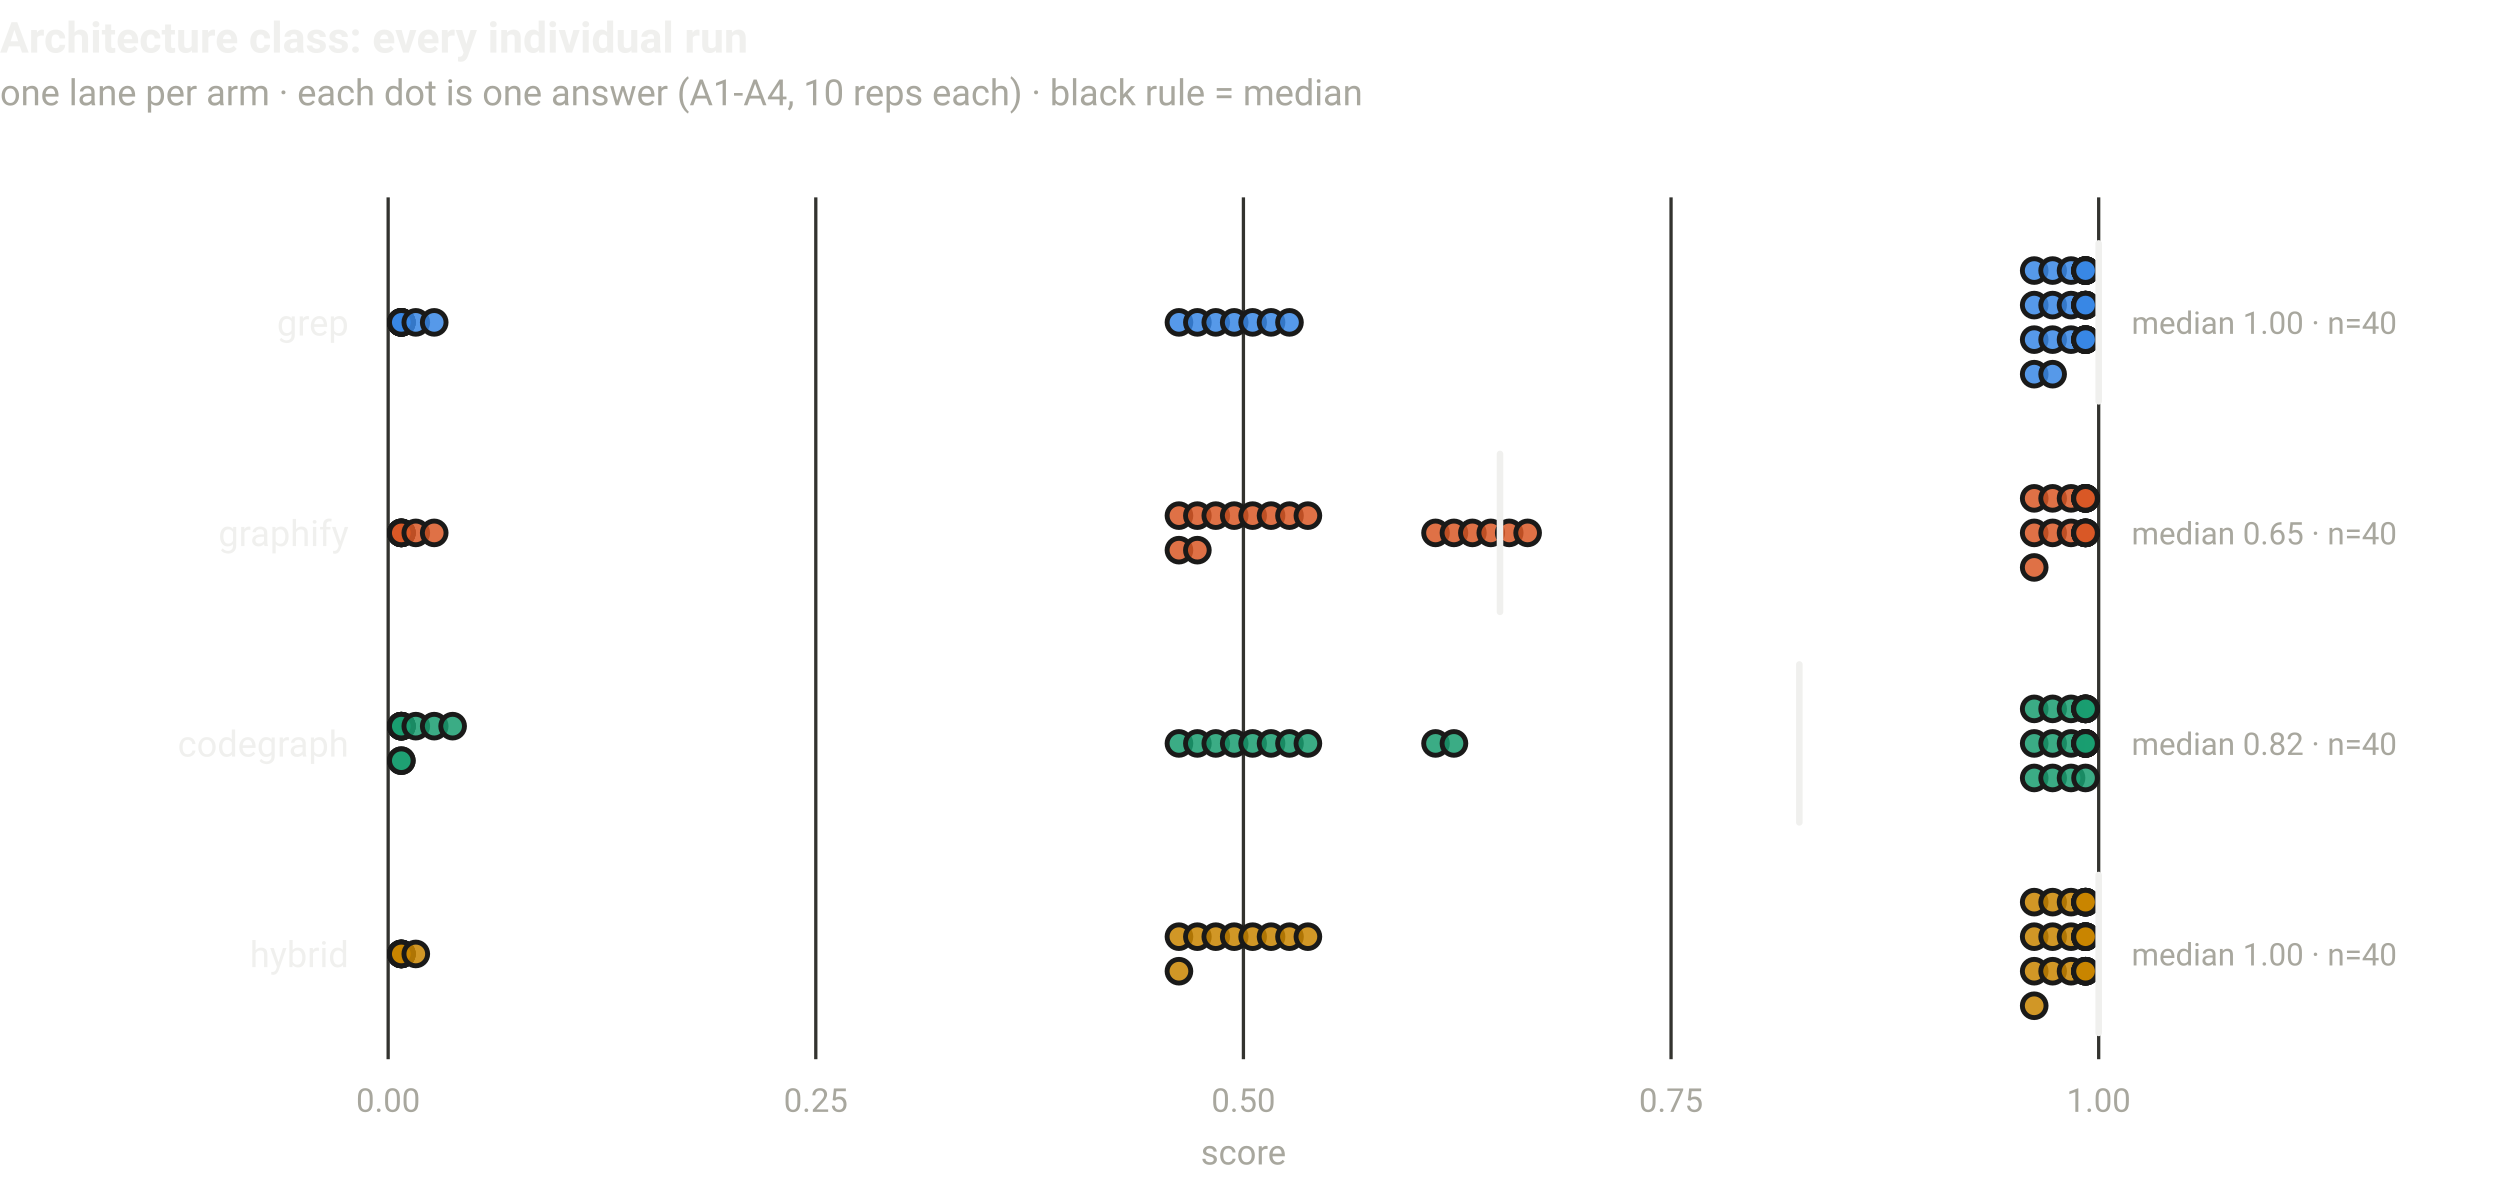
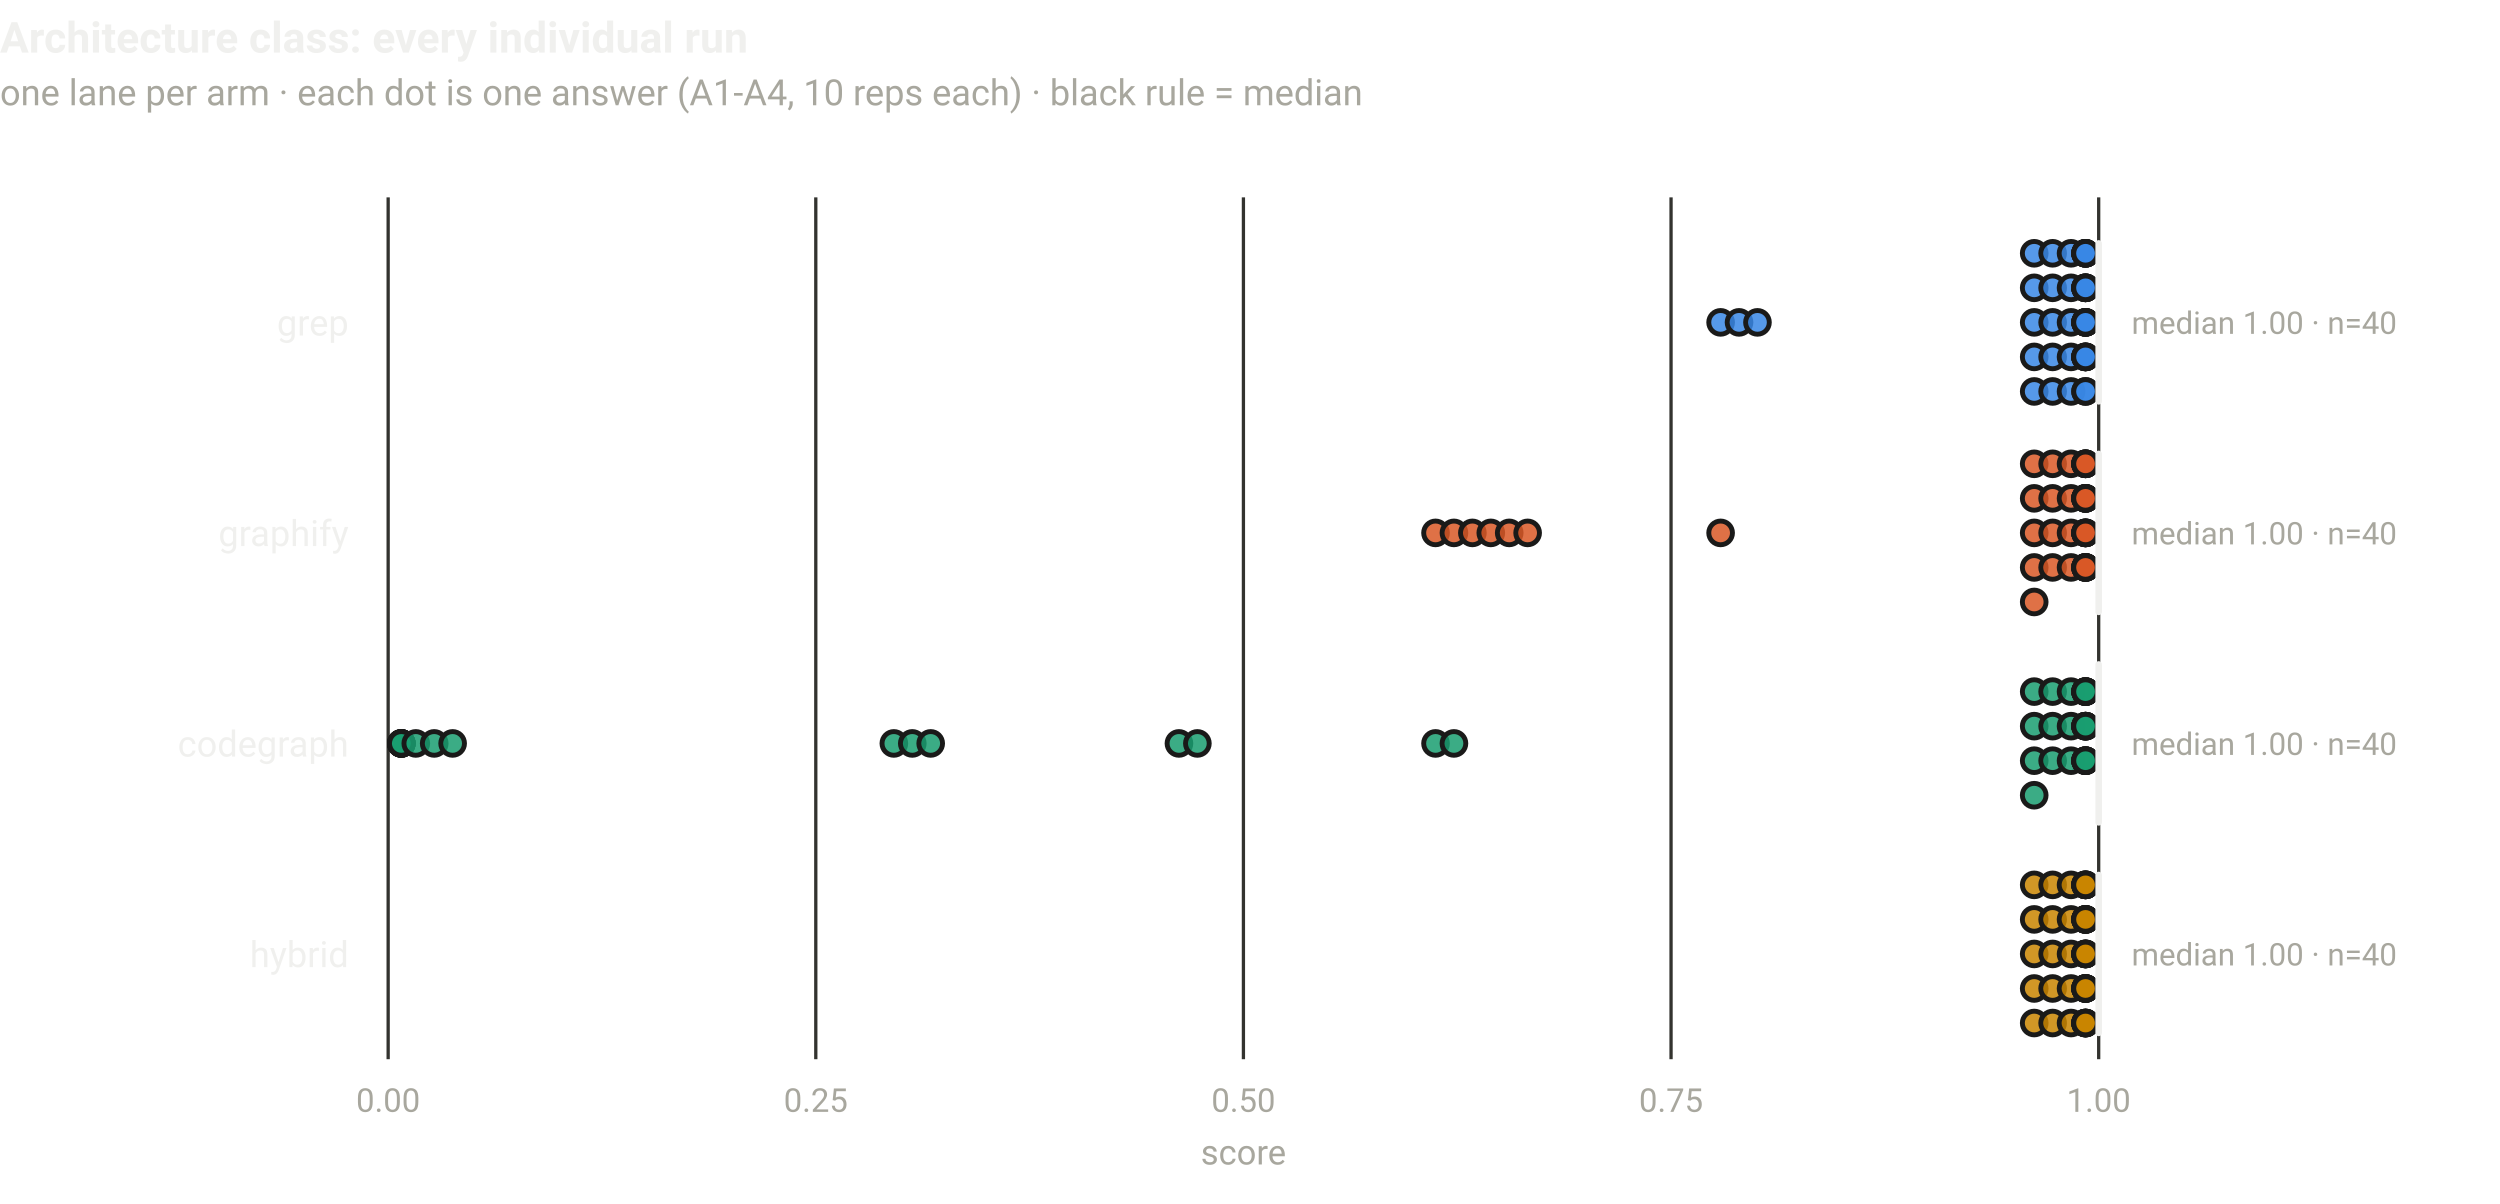
<svg xmlns="http://www.w3.org/2000/svg" width="760" height="366" viewBox="0 0 760 366" font-family="system-ui,-apple-system,Segoe UI,Roboto,sans-serif" role="img">
  <text x="0" y="16" font-size="13" font-weight="600" fill="#f0f0ee">Architecture class: every individual run</text>
  <text x="0" y="32" font-size="11" fill="#a8a79e">one lane per arm · each dot is one answer (A1-A4, 10 reps each) · black rule = median</text>
  <line x1="118" y1="60" x2="118" y2="322" stroke="#33332f" stroke-width="1" />
  <text x="118" y="338" font-size="10" fill="#a8a79e" text-anchor="middle">0.00</text>
  <line x1="248" y1="60" x2="248" y2="322" stroke="#33332f" stroke-width="1" />
  <text x="248" y="338" font-size="10" fill="#a8a79e" text-anchor="middle">0.25</text>
  <line x1="378" y1="60" x2="378" y2="322" stroke="#33332f" stroke-width="1" />
  <text x="378" y="338" font-size="10" fill="#a8a79e" text-anchor="middle">0.50</text>
  <line x1="508" y1="60" x2="508" y2="322" stroke="#33332f" stroke-width="1" />
  <text x="508" y="338" font-size="10" fill="#a8a79e" text-anchor="middle">0.75</text>
  <line x1="638" y1="60" x2="638" y2="322" stroke="#33332f" stroke-width="1" />
  <text x="638" y="338" font-size="10" fill="#a8a79e" text-anchor="middle">1.00</text>
  <text x="378" y="354" font-size="10.5" fill="#a8a79e" text-anchor="middle">score</text>
  <text x="106" y="102" font-size="11" fill="#f0f0ee" text-anchor="end">grep</text>
-   <circle cx="618.4" cy="82.25" r="3.6" fill="#3987e5" fill-opacity="0.85" stroke="#1a1a19" stroke-width="1.5" />
-   <circle cx="624" cy="82.25" r="3.6" fill="#3987e5" fill-opacity="0.85" stroke="#1a1a19" stroke-width="1.5" />
-   <circle cx="629.6" cy="82.25" r="3.6" fill="#3987e5" fill-opacity="0.85" stroke="#1a1a19" stroke-width="1.5" />
-   <circle cx="634" cy="82.25" r="3.6" fill="#3987e5" fill-opacity="0.85" stroke="#1a1a19" stroke-width="1.5" />
-   <circle cx="634" cy="82.25" r="3.6" fill="#3987e5" fill-opacity="0.85" stroke="#1a1a19" stroke-width="1.5" />
-   <circle cx="634" cy="82.25" r="3.6" fill="#3987e5" fill-opacity="0.85" stroke="#1a1a19" stroke-width="1.5" />
-   <circle cx="634" cy="82.25" r="3.6" fill="#3987e5" fill-opacity="0.85" stroke="#1a1a19" stroke-width="1.5" />
-   <circle cx="634" cy="82.25" r="3.6" fill="#3987e5" fill-opacity="0.85" stroke="#1a1a19" stroke-width="1.5" />
-   <circle cx="358.4" cy="98" r="3.6" fill="#3987e5" fill-opacity="0.85" stroke="#1a1a19" stroke-width="1.5" />
-   <circle cx="122" cy="98" r="3.6" fill="#3987e5" fill-opacity="0.85" stroke="#1a1a19" stroke-width="1.5" />
-   <circle cx="364" cy="98" r="3.6" fill="#3987e5" fill-opacity="0.85" stroke="#1a1a19" stroke-width="1.5" />
-   <circle cx="122" cy="98" r="3.6" fill="#3987e5" fill-opacity="0.85" stroke="#1a1a19" stroke-width="1.5" />
-   <circle cx="618.4" cy="92.75" r="3.6" fill="#3987e5" fill-opacity="0.85" stroke="#1a1a19" stroke-width="1.5" />
-   <circle cx="624" cy="92.75" r="3.6" fill="#3987e5" fill-opacity="0.85" stroke="#1a1a19" stroke-width="1.5" />
-   <circle cx="629.6" cy="92.75" r="3.6" fill="#3987e5" fill-opacity="0.85" stroke="#1a1a19" stroke-width="1.5" />
-   <circle cx="634" cy="92.75" r="3.6" fill="#3987e5" fill-opacity="0.85" stroke="#1a1a19" stroke-width="1.5" />
-   <circle cx="634" cy="92.75" r="3.6" fill="#3987e5" fill-opacity="0.85" stroke="#1a1a19" stroke-width="1.5" />
-   <circle cx="634" cy="92.75" r="3.6" fill="#3987e5" fill-opacity="0.85" stroke="#1a1a19" stroke-width="1.5" />
-   <circle cx="634" cy="92.75" r="3.6" fill="#3987e5" fill-opacity="0.85" stroke="#1a1a19" stroke-width="1.5" />
-   <circle cx="634" cy="92.75" r="3.6" fill="#3987e5" fill-opacity="0.85" stroke="#1a1a19" stroke-width="1.5" />
-   <circle cx="618.4" cy="103.25" r="3.6" fill="#3987e5" fill-opacity="0.85" stroke="#1a1a19" stroke-width="1.5" />
-   <circle cx="624" cy="103.25" r="3.6" fill="#3987e5" fill-opacity="0.85" stroke="#1a1a19" stroke-width="1.5" />
-   <circle cx="629.6" cy="103.25" r="3.6" fill="#3987e5" fill-opacity="0.85" stroke="#1a1a19" stroke-width="1.5" />
-   <circle cx="634" cy="103.25" r="3.6" fill="#3987e5" fill-opacity="0.85" stroke="#1a1a19" stroke-width="1.5" />
-   <circle cx="634" cy="103.25" r="3.6" fill="#3987e5" fill-opacity="0.85" stroke="#1a1a19" stroke-width="1.5" />
-   <circle cx="634" cy="103.25" r="3.6" fill="#3987e5" fill-opacity="0.85" stroke="#1a1a19" stroke-width="1.5" />
-   <circle cx="369.6" cy="98" r="3.6" fill="#3987e5" fill-opacity="0.85" stroke="#1a1a19" stroke-width="1.5" />
-   <circle cx="634" cy="103.25" r="3.6" fill="#3987e5" fill-opacity="0.85" stroke="#1a1a19" stroke-width="1.5" />
-   <circle cx="634" cy="103.25" r="3.6" fill="#3987e5" fill-opacity="0.85" stroke="#1a1a19" stroke-width="1.5" />
-   <circle cx="618.4" cy="113.75" r="3.6" fill="#3987e5" fill-opacity="0.85" stroke="#1a1a19" stroke-width="1.5" />
-   <circle cx="375.2" cy="98" r="3.6" fill="#3987e5" fill-opacity="0.85" stroke="#1a1a19" stroke-width="1.5" />
-   <circle cx="380.8" cy="98" r="3.6" fill="#3987e5" fill-opacity="0.85" stroke="#1a1a19" stroke-width="1.5" />
-   <circle cx="624" cy="113.75" r="3.6" fill="#3987e5" fill-opacity="0.85" stroke="#1a1a19" stroke-width="1.5" />
-   <circle cx="122" cy="98" r="3.6" fill="#3987e5" fill-opacity="0.85" stroke="#1a1a19" stroke-width="1.5" />
-   <circle cx="386.4" cy="98" r="3.6" fill="#3987e5" fill-opacity="0.85" stroke="#1a1a19" stroke-width="1.5" />
-   <circle cx="122" cy="98" r="3.6" fill="#3987e5" fill-opacity="0.85" stroke="#1a1a19" stroke-width="1.5" />
-   <circle cx="392" cy="98" r="3.6" fill="#3987e5" fill-opacity="0.85" stroke="#1a1a19" stroke-width="1.5" />
-   <circle cx="122" cy="98" r="3.6" fill="#3987e5" fill-opacity="0.85" stroke="#1a1a19" stroke-width="1.5" />
-   <circle cx="126.4" cy="98" r="3.6" fill="#3987e5" fill-opacity="0.85" stroke="#1a1a19" stroke-width="1.5" />
-   <circle cx="132" cy="98" r="3.6" fill="#3987e5" fill-opacity="0.85" stroke="#1a1a19" stroke-width="1.5" />
+   <circle cx="618.4" cy="77" r="3.6" fill="#3987e5" fill-opacity="0.85" stroke="#1a1a19" stroke-width="1.5" />
+   <circle cx="624" cy="77" r="3.6" fill="#3987e5" fill-opacity="0.85" stroke="#1a1a19" stroke-width="1.5" />
+   <circle cx="629.6" cy="77" r="3.6" fill="#3987e5" fill-opacity="0.85" stroke="#1a1a19" stroke-width="1.5" />
+   <circle cx="634" cy="77" r="3.6" fill="#3987e5" fill-opacity="0.85" stroke="#1a1a19" stroke-width="1.5" />
+   <circle cx="634" cy="77" r="3.6" fill="#3987e5" fill-opacity="0.85" stroke="#1a1a19" stroke-width="1.5" />
+   <circle cx="634" cy="77" r="3.6" fill="#3987e5" fill-opacity="0.85" stroke="#1a1a19" stroke-width="1.5" />
+   <circle cx="634" cy="77" r="3.6" fill="#3987e5" fill-opacity="0.85" stroke="#1a1a19" stroke-width="1.5" />
+   <circle cx="634" cy="77" r="3.6" fill="#3987e5" fill-opacity="0.85" stroke="#1a1a19" stroke-width="1.5" />
+   <circle cx="618.4" cy="87.5" r="3.6" fill="#3987e5" fill-opacity="0.85" stroke="#1a1a19" stroke-width="1.5" />
+   <circle cx="624" cy="87.5" r="3.6" fill="#3987e5" fill-opacity="0.85" stroke="#1a1a19" stroke-width="1.5" />
+   <circle cx="629.6" cy="87.5" r="3.6" fill="#3987e5" fill-opacity="0.85" stroke="#1a1a19" stroke-width="1.5" />
+   <circle cx="634" cy="87.5" r="3.6" fill="#3987e5" fill-opacity="0.85" stroke="#1a1a19" stroke-width="1.5" />
+   <circle cx="634" cy="87.5" r="3.6" fill="#3987e5" fill-opacity="0.85" stroke="#1a1a19" stroke-width="1.5" />
+   <circle cx="634" cy="87.5" r="3.6" fill="#3987e5" fill-opacity="0.85" stroke="#1a1a19" stroke-width="1.5" />
+   <circle cx="634" cy="87.5" r="3.6" fill="#3987e5" fill-opacity="0.85" stroke="#1a1a19" stroke-width="1.5" />
+   <circle cx="634" cy="87.5" r="3.6" fill="#3987e5" fill-opacity="0.85" stroke="#1a1a19" stroke-width="1.5" />
+   <circle cx="618.4" cy="98" r="3.6" fill="#3987e5" fill-opacity="0.85" stroke="#1a1a19" stroke-width="1.5" />
+   <circle cx="624" cy="98" r="3.6" fill="#3987e5" fill-opacity="0.85" stroke="#1a1a19" stroke-width="1.5" />
+   <circle cx="629.6" cy="98" r="3.6" fill="#3987e5" fill-opacity="0.85" stroke="#1a1a19" stroke-width="1.5" />
+   <circle cx="634" cy="98" r="3.6" fill="#3987e5" fill-opacity="0.85" stroke="#1a1a19" stroke-width="1.5" />
+   <circle cx="634" cy="98" r="3.6" fill="#3987e5" fill-opacity="0.85" stroke="#1a1a19" stroke-width="1.5" />
+   <circle cx="634" cy="98" r="3.6" fill="#3987e5" fill-opacity="0.85" stroke="#1a1a19" stroke-width="1.5" />
+   <circle cx="634" cy="98" r="3.6" fill="#3987e5" fill-opacity="0.85" stroke="#1a1a19" stroke-width="1.5" />
+   <circle cx="634" cy="98" r="3.6" fill="#3987e5" fill-opacity="0.85" stroke="#1a1a19" stroke-width="1.5" />
+   <circle cx="618.4" cy="108.5" r="3.6" fill="#3987e5" fill-opacity="0.85" stroke="#1a1a19" stroke-width="1.5" />
+   <circle cx="624" cy="108.5" r="3.6" fill="#3987e5" fill-opacity="0.85" stroke="#1a1a19" stroke-width="1.5" />
+   <circle cx="629.6" cy="108.5" r="3.6" fill="#3987e5" fill-opacity="0.85" stroke="#1a1a19" stroke-width="1.5" />
+   <circle cx="634" cy="108.5" r="3.6" fill="#3987e5" fill-opacity="0.85" stroke="#1a1a19" stroke-width="1.5" />
+   <circle cx="634" cy="108.5" r="3.6" fill="#3987e5" fill-opacity="0.85" stroke="#1a1a19" stroke-width="1.5" />
+   <circle cx="634" cy="108.5" r="3.6" fill="#3987e5" fill-opacity="0.85" stroke="#1a1a19" stroke-width="1.5" />
+   <circle cx="634" cy="108.5" r="3.6" fill="#3987e5" fill-opacity="0.85" stroke="#1a1a19" stroke-width="1.5" />
+   <circle cx="634" cy="108.5" r="3.6" fill="#3987e5" fill-opacity="0.85" stroke="#1a1a19" stroke-width="1.5" />
+   <circle cx="523.067" cy="98" r="3.6" fill="#3987e5" fill-opacity="0.85" stroke="#1a1a19" stroke-width="1.5" />
+   <circle cx="618.4" cy="119" r="3.6" fill="#3987e5" fill-opacity="0.85" stroke="#1a1a19" stroke-width="1.5" />
+   <circle cx="528.667" cy="98" r="3.6" fill="#3987e5" fill-opacity="0.85" stroke="#1a1a19" stroke-width="1.5" />
+   <circle cx="624" cy="119" r="3.6" fill="#3987e5" fill-opacity="0.85" stroke="#1a1a19" stroke-width="1.5" />
+   <circle cx="629.6" cy="119" r="3.6" fill="#3987e5" fill-opacity="0.85" stroke="#1a1a19" stroke-width="1.5" />
+   <circle cx="634" cy="119" r="3.6" fill="#3987e5" fill-opacity="0.85" stroke="#1a1a19" stroke-width="1.5" />
+   <circle cx="634" cy="119" r="3.6" fill="#3987e5" fill-opacity="0.85" stroke="#1a1a19" stroke-width="1.5" />
+   <circle cx="534.267" cy="98" r="3.6" fill="#3987e5" fill-opacity="0.85" stroke="#1a1a19" stroke-width="1.5" />
  <line x1="638" y1="74" x2="638" y2="122" stroke="#f0f0ee" stroke-width="2" stroke-linecap="round" />
  <text x="648" y="101.5" font-size="9.5" fill="#a8a79e">median 1.00 · n=40</text>
  <text x="106" y="166" font-size="11" fill="#f0f0ee" text-anchor="end">graphify</text>
  <circle cx="436.4" cy="162" r="3.6" fill="#d95926" fill-opacity="0.85" stroke="#1a1a19" stroke-width="1.5" />
+   <circle cx="618.4" cy="141" r="3.6" fill="#d95926" fill-opacity="0.85" stroke="#1a1a19" stroke-width="1.5" />
+   <circle cx="442" cy="162" r="3.6" fill="#d95926" fill-opacity="0.85" stroke="#1a1a19" stroke-width="1.5" />
+   <circle cx="624" cy="141" r="3.6" fill="#d95926" fill-opacity="0.85" stroke="#1a1a19" stroke-width="1.5" />
+   <circle cx="629.6" cy="141" r="3.6" fill="#d95926" fill-opacity="0.85" stroke="#1a1a19" stroke-width="1.5" />
+   <circle cx="634" cy="141" r="3.6" fill="#d95926" fill-opacity="0.85" stroke="#1a1a19" stroke-width="1.5" />
+   <circle cx="634" cy="141" r="3.6" fill="#d95926" fill-opacity="0.85" stroke="#1a1a19" stroke-width="1.5" />
+   <circle cx="447.6" cy="162" r="3.6" fill="#d95926" fill-opacity="0.85" stroke="#1a1a19" stroke-width="1.5" />
+   <circle cx="453.2" cy="162" r="3.6" fill="#d95926" fill-opacity="0.85" stroke="#1a1a19" stroke-width="1.5" />
+   <circle cx="458.8" cy="162" r="3.6" fill="#d95926" fill-opacity="0.85" stroke="#1a1a19" stroke-width="1.5" />
+   <circle cx="464.4" cy="162" r="3.6" fill="#d95926" fill-opacity="0.85" stroke="#1a1a19" stroke-width="1.5" />
+   <circle cx="634" cy="141" r="3.6" fill="#d95926" fill-opacity="0.85" stroke="#1a1a19" stroke-width="1.5" />
+   <circle cx="634" cy="141" r="3.6" fill="#d95926" fill-opacity="0.85" stroke="#1a1a19" stroke-width="1.5" />
+   <circle cx="634" cy="141" r="3.6" fill="#d95926" fill-opacity="0.85" stroke="#1a1a19" stroke-width="1.5" />
  <circle cx="618.4" cy="151.5" r="3.6" fill="#d95926" fill-opacity="0.85" stroke="#1a1a19" stroke-width="1.5" />
-   <circle cx="442" cy="162" r="3.6" fill="#d95926" fill-opacity="0.85" stroke="#1a1a19" stroke-width="1.5" />
  <circle cx="624" cy="151.5" r="3.6" fill="#d95926" fill-opacity="0.85" stroke="#1a1a19" stroke-width="1.5" />
  <circle cx="629.6" cy="151.5" r="3.6" fill="#d95926" fill-opacity="0.85" stroke="#1a1a19" stroke-width="1.5" />
  <circle cx="634" cy="151.5" r="3.6" fill="#d95926" fill-opacity="0.85" stroke="#1a1a19" stroke-width="1.5" />
  <circle cx="634" cy="151.5" r="3.6" fill="#d95926" fill-opacity="0.85" stroke="#1a1a19" stroke-width="1.5" />
-   <circle cx="358.4" cy="156.75" r="3.6" fill="#d95926" fill-opacity="0.85" stroke="#1a1a19" stroke-width="1.5" />
-   <circle cx="364" cy="156.75" r="3.6" fill="#d95926" fill-opacity="0.85" stroke="#1a1a19" stroke-width="1.5" />
-   <circle cx="369.6" cy="156.75" r="3.6" fill="#d95926" fill-opacity="0.85" stroke="#1a1a19" stroke-width="1.5" />
-   <circle cx="122" cy="162" r="3.6" fill="#d95926" fill-opacity="0.85" stroke="#1a1a19" stroke-width="1.5" />
-   <circle cx="375.2" cy="156.75" r="3.6" fill="#d95926" fill-opacity="0.85" stroke="#1a1a19" stroke-width="1.5" />
  <circle cx="634" cy="151.5" r="3.6" fill="#d95926" fill-opacity="0.85" stroke="#1a1a19" stroke-width="1.5" />
-   <circle cx="447.6" cy="162" r="3.6" fill="#d95926" fill-opacity="0.85" stroke="#1a1a19" stroke-width="1.5" />
-   <circle cx="453.2" cy="162" r="3.6" fill="#d95926" fill-opacity="0.85" stroke="#1a1a19" stroke-width="1.5" />
-   <circle cx="458.8" cy="162" r="3.6" fill="#d95926" fill-opacity="0.85" stroke="#1a1a19" stroke-width="1.5" />
-   <circle cx="464.4" cy="162" r="3.6" fill="#d95926" fill-opacity="0.85" stroke="#1a1a19" stroke-width="1.5" />
  <circle cx="634" cy="151.5" r="3.6" fill="#d95926" fill-opacity="0.85" stroke="#1a1a19" stroke-width="1.5" />
  <circle cx="634" cy="151.5" r="3.6" fill="#d95926" fill-opacity="0.85" stroke="#1a1a19" stroke-width="1.5" />
  <circle cx="618.4" cy="162" r="3.6" fill="#d95926" fill-opacity="0.85" stroke="#1a1a19" stroke-width="1.5" />
  <circle cx="624" cy="162" r="3.6" fill="#d95926" fill-opacity="0.85" stroke="#1a1a19" stroke-width="1.5" />
  <circle cx="629.6" cy="162" r="3.6" fill="#d95926" fill-opacity="0.85" stroke="#1a1a19" stroke-width="1.5" />
  <circle cx="634" cy="162" r="3.6" fill="#d95926" fill-opacity="0.85" stroke="#1a1a19" stroke-width="1.5" />
  <circle cx="634" cy="162" r="3.6" fill="#d95926" fill-opacity="0.85" stroke="#1a1a19" stroke-width="1.5" />
  <circle cx="634" cy="162" r="3.6" fill="#d95926" fill-opacity="0.85" stroke="#1a1a19" stroke-width="1.5" />
  <circle cx="634" cy="162" r="3.6" fill="#d95926" fill-opacity="0.85" stroke="#1a1a19" stroke-width="1.5" />
-   <circle cx="380.8" cy="156.75" r="3.6" fill="#d95926" fill-opacity="0.85" stroke="#1a1a19" stroke-width="1.5" />
-   <circle cx="386.4" cy="156.75" r="3.6" fill="#d95926" fill-opacity="0.85" stroke="#1a1a19" stroke-width="1.5" />
  <circle cx="634" cy="162" r="3.6" fill="#d95926" fill-opacity="0.85" stroke="#1a1a19" stroke-width="1.5" />
-   <circle cx="392" cy="156.75" r="3.6" fill="#d95926" fill-opacity="0.85" stroke="#1a1a19" stroke-width="1.5" />
-   <circle cx="397.6" cy="156.75" r="3.6" fill="#d95926" fill-opacity="0.85" stroke="#1a1a19" stroke-width="1.5" />
  <circle cx="618.4" cy="172.5" r="3.6" fill="#d95926" fill-opacity="0.85" stroke="#1a1a19" stroke-width="1.5" />
-   <circle cx="358.4" cy="167.25" r="3.6" fill="#d95926" fill-opacity="0.85" stroke="#1a1a19" stroke-width="1.5" />
-   <circle cx="122" cy="162" r="3.6" fill="#d95926" fill-opacity="0.85" stroke="#1a1a19" stroke-width="1.5" />
-   <circle cx="122" cy="162" r="3.6" fill="#d95926" fill-opacity="0.85" stroke="#1a1a19" stroke-width="1.5" />
-   <circle cx="122" cy="162" r="3.6" fill="#d95926" fill-opacity="0.85" stroke="#1a1a19" stroke-width="1.5" />
-   <circle cx="364" cy="167.25" r="3.6" fill="#d95926" fill-opacity="0.85" stroke="#1a1a19" stroke-width="1.5" />
-   <circle cx="122" cy="162" r="3.6" fill="#d95926" fill-opacity="0.85" stroke="#1a1a19" stroke-width="1.5" />
-   <circle cx="126.4" cy="162" r="3.6" fill="#d95926" fill-opacity="0.85" stroke="#1a1a19" stroke-width="1.5" />
-   <circle cx="132" cy="162" r="3.6" fill="#d95926" fill-opacity="0.85" stroke="#1a1a19" stroke-width="1.5" />
-   <line x1="456" y1="138" x2="456" y2="186" stroke="#f0f0ee" stroke-width="2" stroke-linecap="round" />
-   <text x="648" y="165.5" font-size="9.5" fill="#a8a79e">median 0.65 · n=40</text>
+   <circle cx="624" cy="172.5" r="3.6" fill="#d95926" fill-opacity="0.85" stroke="#1a1a19" stroke-width="1.5" />
+   <circle cx="629.6" cy="172.5" r="3.6" fill="#d95926" fill-opacity="0.85" stroke="#1a1a19" stroke-width="1.5" />
+   <circle cx="634" cy="172.5" r="3.6" fill="#d95926" fill-opacity="0.85" stroke="#1a1a19" stroke-width="1.5" />
+   <circle cx="523.067" cy="162" r="3.6" fill="#d95926" fill-opacity="0.85" stroke="#1a1a19" stroke-width="1.5" />
+   <circle cx="634" cy="172.5" r="3.6" fill="#d95926" fill-opacity="0.85" stroke="#1a1a19" stroke-width="1.5" />
+   <circle cx="634" cy="172.5" r="3.6" fill="#d95926" fill-opacity="0.85" stroke="#1a1a19" stroke-width="1.5" />
+   <circle cx="634" cy="172.5" r="3.6" fill="#d95926" fill-opacity="0.85" stroke="#1a1a19" stroke-width="1.5" />
+   <circle cx="634" cy="172.5" r="3.6" fill="#d95926" fill-opacity="0.85" stroke="#1a1a19" stroke-width="1.5" />
+   <circle cx="618.4" cy="183" r="3.6" fill="#d95926" fill-opacity="0.85" stroke="#1a1a19" stroke-width="1.5" />
+   <line x1="638" y1="138" x2="638" y2="186" stroke="#f0f0ee" stroke-width="2" stroke-linecap="round" />
+   <text x="648" y="165.5" font-size="9.5" fill="#a8a79e">median 1.00 · n=40</text>
  <text x="106" y="230" font-size="11" fill="#f0f0ee" text-anchor="end">codegraph</text>
-   <circle cx="618.4" cy="215.5" r="3.6" fill="#199e70" fill-opacity="0.85" stroke="#1a1a19" stroke-width="1.5" />
+   <circle cx="618.4" cy="210.25" r="3.6" fill="#199e70" fill-opacity="0.85" stroke="#1a1a19" stroke-width="1.5" />
  <circle cx="436.4" cy="226" r="3.6" fill="#199e70" fill-opacity="0.85" stroke="#1a1a19" stroke-width="1.5" />
-   <circle cx="624" cy="215.5" r="3.6" fill="#199e70" fill-opacity="0.85" stroke="#1a1a19" stroke-width="1.5" />
-   <circle cx="122" cy="220.75" r="3.6" fill="#199e70" fill-opacity="0.85" stroke="#1a1a19" stroke-width="1.5" />
-   <circle cx="629.6" cy="215.5" r="3.6" fill="#199e70" fill-opacity="0.85" stroke="#1a1a19" stroke-width="1.5" />
+   <circle cx="624" cy="210.25" r="3.6" fill="#199e70" fill-opacity="0.85" stroke="#1a1a19" stroke-width="1.5" />
+   <circle cx="122" cy="226" r="3.6" fill="#199e70" fill-opacity="0.85" stroke="#1a1a19" stroke-width="1.5" />
+   <circle cx="629.6" cy="210.25" r="3.6" fill="#199e70" fill-opacity="0.85" stroke="#1a1a19" stroke-width="1.5" />
  <circle cx="358.4" cy="226" r="3.6" fill="#199e70" fill-opacity="0.85" stroke="#1a1a19" stroke-width="1.5" />
-   <circle cx="634" cy="215.5" r="3.6" fill="#199e70" fill-opacity="0.85" stroke="#1a1a19" stroke-width="1.5" />
-   <circle cx="634" cy="215.5" r="3.6" fill="#199e70" fill-opacity="0.85" stroke="#1a1a19" stroke-width="1.5" />
-   <circle cx="634" cy="215.5" r="3.6" fill="#199e70" fill-opacity="0.85" stroke="#1a1a19" stroke-width="1.5" />
+   <circle cx="634" cy="210.25" r="3.6" fill="#199e70" fill-opacity="0.85" stroke="#1a1a19" stroke-width="1.5" />
+   <circle cx="634" cy="210.25" r="3.6" fill="#199e70" fill-opacity="0.85" stroke="#1a1a19" stroke-width="1.5" />
+   <circle cx="634" cy="210.25" r="3.6" fill="#199e70" fill-opacity="0.85" stroke="#1a1a19" stroke-width="1.5" />
+   <circle cx="634" cy="210.25" r="3.6" fill="#199e70" fill-opacity="0.85" stroke="#1a1a19" stroke-width="1.5" />
+   <circle cx="634" cy="210.25" r="3.6" fill="#199e70" fill-opacity="0.85" stroke="#1a1a19" stroke-width="1.5" />
+   <circle cx="442" cy="226" r="3.6" fill="#199e70" fill-opacity="0.85" stroke="#1a1a19" stroke-width="1.5" />
+   <circle cx="618.4" cy="220.75" r="3.6" fill="#199e70" fill-opacity="0.85" stroke="#1a1a19" stroke-width="1.5" />
+   <circle cx="624" cy="220.75" r="3.6" fill="#199e70" fill-opacity="0.85" stroke="#1a1a19" stroke-width="1.5" />
+   <circle cx="629.6" cy="220.75" r="3.6" fill="#199e70" fill-opacity="0.85" stroke="#1a1a19" stroke-width="1.5" />
  <circle cx="364" cy="226" r="3.6" fill="#199e70" fill-opacity="0.85" stroke="#1a1a19" stroke-width="1.5" />
-   <circle cx="122" cy="220.75" r="3.6" fill="#199e70" fill-opacity="0.85" stroke="#1a1a19" stroke-width="1.5" />
-   <circle cx="122" cy="220.75" r="3.6" fill="#199e70" fill-opacity="0.85" stroke="#1a1a19" stroke-width="1.5" />
-   <circle cx="634" cy="215.5" r="3.6" fill="#199e70" fill-opacity="0.85" stroke="#1a1a19" stroke-width="1.5" />
-   <circle cx="634" cy="215.5" r="3.6" fill="#199e70" fill-opacity="0.85" stroke="#1a1a19" stroke-width="1.5" />
-   <circle cx="618.4" cy="226" r="3.6" fill="#199e70" fill-opacity="0.85" stroke="#1a1a19" stroke-width="1.5" />
-   <circle cx="624" cy="226" r="3.6" fill="#199e70" fill-opacity="0.85" stroke="#1a1a19" stroke-width="1.5" />
-   <circle cx="629.6" cy="226" r="3.6" fill="#199e70" fill-opacity="0.85" stroke="#1a1a19" stroke-width="1.5" />
-   <circle cx="442" cy="226" r="3.6" fill="#199e70" fill-opacity="0.85" stroke="#1a1a19" stroke-width="1.5" />
-   <circle cx="634" cy="226" r="3.6" fill="#199e70" fill-opacity="0.85" stroke="#1a1a19" stroke-width="1.5" />
-   <circle cx="634" cy="226" r="3.6" fill="#199e70" fill-opacity="0.85" stroke="#1a1a19" stroke-width="1.5" />
-   <circle cx="634" cy="226" r="3.6" fill="#199e70" fill-opacity="0.85" stroke="#1a1a19" stroke-width="1.5" />
-   <circle cx="369.6" cy="226" r="3.6" fill="#199e70" fill-opacity="0.85" stroke="#1a1a19" stroke-width="1.5" />
-   <circle cx="634" cy="226" r="3.6" fill="#199e70" fill-opacity="0.85" stroke="#1a1a19" stroke-width="1.5" />
-   <circle cx="634" cy="226" r="3.6" fill="#199e70" fill-opacity="0.85" stroke="#1a1a19" stroke-width="1.5" />
-   <circle cx="618.4" cy="236.5" r="3.6" fill="#199e70" fill-opacity="0.85" stroke="#1a1a19" stroke-width="1.5" />
-   <circle cx="624" cy="236.5" r="3.6" fill="#199e70" fill-opacity="0.85" stroke="#1a1a19" stroke-width="1.5" />
-   <circle cx="375.2" cy="226" r="3.6" fill="#199e70" fill-opacity="0.85" stroke="#1a1a19" stroke-width="1.5" />
-   <circle cx="629.6" cy="236.5" r="3.6" fill="#199e70" fill-opacity="0.85" stroke="#1a1a19" stroke-width="1.5" />
-   <circle cx="380.8" cy="226" r="3.6" fill="#199e70" fill-opacity="0.85" stroke="#1a1a19" stroke-width="1.5" />
-   <circle cx="386.4" cy="226" r="3.6" fill="#199e70" fill-opacity="0.85" stroke="#1a1a19" stroke-width="1.5" />
-   <circle cx="392" cy="226" r="3.6" fill="#199e70" fill-opacity="0.85" stroke="#1a1a19" stroke-width="1.5" />
-   <circle cx="634" cy="236.5" r="3.6" fill="#199e70" fill-opacity="0.85" stroke="#1a1a19" stroke-width="1.5" />
-   <circle cx="397.6" cy="226" r="3.6" fill="#199e70" fill-opacity="0.85" stroke="#1a1a19" stroke-width="1.5" />
-   <circle cx="122" cy="220.75" r="3.6" fill="#199e70" fill-opacity="0.85" stroke="#1a1a19" stroke-width="1.5" />
-   <circle cx="122" cy="220.75" r="3.6" fill="#199e70" fill-opacity="0.85" stroke="#1a1a19" stroke-width="1.5" />
-   <circle cx="126.4" cy="220.75" r="3.6" fill="#199e70" fill-opacity="0.85" stroke="#1a1a19" stroke-width="1.5" />
-   <circle cx="132" cy="220.75" r="3.6" fill="#199e70" fill-opacity="0.85" stroke="#1a1a19" stroke-width="1.5" />
-   <circle cx="137.6" cy="220.75" r="3.6" fill="#199e70" fill-opacity="0.85" stroke="#1a1a19" stroke-width="1.5" />
-   <circle cx="122" cy="231.25" r="3.6" fill="#199e70" fill-opacity="0.85" stroke="#1a1a19" stroke-width="1.5" />
-   <circle cx="122" cy="231.25" r="3.6" fill="#199e70" fill-opacity="0.85" stroke="#1a1a19" stroke-width="1.5" />
-   <line x1="547" y1="202" x2="547" y2="250" stroke="#f0f0ee" stroke-width="2" stroke-linecap="round" />
-   <text x="648" y="229.5" font-size="9.5" fill="#a8a79e">median 0.82 · n=40</text>
+   <circle cx="634" cy="220.75" r="3.6" fill="#199e70" fill-opacity="0.85" stroke="#1a1a19" stroke-width="1.5" />
+   <circle cx="634" cy="220.75" r="3.6" fill="#199e70" fill-opacity="0.85" stroke="#1a1a19" stroke-width="1.5" />
+   <circle cx="634" cy="220.75" r="3.6" fill="#199e70" fill-opacity="0.85" stroke="#1a1a19" stroke-width="1.5" />
+   <circle cx="634" cy="220.75" r="3.6" fill="#199e70" fill-opacity="0.85" stroke="#1a1a19" stroke-width="1.5" />
+   <circle cx="634" cy="220.75" r="3.6" fill="#199e70" fill-opacity="0.85" stroke="#1a1a19" stroke-width="1.5" />
+   <circle cx="618.4" cy="231.25" r="3.6" fill="#199e70" fill-opacity="0.85" stroke="#1a1a19" stroke-width="1.5" />
+   <circle cx="624" cy="231.25" r="3.6" fill="#199e70" fill-opacity="0.85" stroke="#1a1a19" stroke-width="1.5" />
+   <circle cx="629.6" cy="231.25" r="3.6" fill="#199e70" fill-opacity="0.85" stroke="#1a1a19" stroke-width="1.5" />
+   <circle cx="634" cy="231.25" r="3.6" fill="#199e70" fill-opacity="0.85" stroke="#1a1a19" stroke-width="1.5" />
+   <circle cx="634" cy="231.25" r="3.6" fill="#199e70" fill-opacity="0.85" stroke="#1a1a19" stroke-width="1.5" />
+   <circle cx="634" cy="231.25" r="3.6" fill="#199e70" fill-opacity="0.85" stroke="#1a1a19" stroke-width="1.5" />
+   <circle cx="634" cy="231.25" r="3.6" fill="#199e70" fill-opacity="0.85" stroke="#1a1a19" stroke-width="1.5" />
+   <circle cx="634" cy="231.25" r="3.6" fill="#199e70" fill-opacity="0.85" stroke="#1a1a19" stroke-width="1.5" />
+   <circle cx="618.4" cy="241.75" r="3.6" fill="#199e70" fill-opacity="0.85" stroke="#1a1a19" stroke-width="1.5" />
+   <circle cx="122" cy="226" r="3.6" fill="#199e70" fill-opacity="0.85" stroke="#1a1a19" stroke-width="1.5" />
+   <circle cx="271.733" cy="226" r="3.6" fill="#199e70" fill-opacity="0.85" stroke="#1a1a19" stroke-width="1.5" />
+   <circle cx="277.333" cy="226" r="3.6" fill="#199e70" fill-opacity="0.85" stroke="#1a1a19" stroke-width="1.5" />
+   <circle cx="122" cy="226" r="3.6" fill="#199e70" fill-opacity="0.85" stroke="#1a1a19" stroke-width="1.5" />
+   <circle cx="122" cy="226" r="3.6" fill="#199e70" fill-opacity="0.85" stroke="#1a1a19" stroke-width="1.5" />
+   <circle cx="122" cy="226" r="3.6" fill="#199e70" fill-opacity="0.85" stroke="#1a1a19" stroke-width="1.5" />
+   <circle cx="282.933" cy="226" r="3.6" fill="#199e70" fill-opacity="0.85" stroke="#1a1a19" stroke-width="1.5" />
+   <circle cx="126.4" cy="226" r="3.6" fill="#199e70" fill-opacity="0.85" stroke="#1a1a19" stroke-width="1.5" />
+   <circle cx="132" cy="226" r="3.6" fill="#199e70" fill-opacity="0.85" stroke="#1a1a19" stroke-width="1.5" />
+   <circle cx="137.6" cy="226" r="3.6" fill="#199e70" fill-opacity="0.85" stroke="#1a1a19" stroke-width="1.5" />
+   <line x1="638" y1="202" x2="638" y2="250" stroke="#f0f0ee" stroke-width="2" stroke-linecap="round" />
+   <text x="648" y="229.5" font-size="9.5" fill="#a8a79e">median 1.00 · n=40</text>
  <text x="106" y="294" font-size="11" fill="#f0f0ee" text-anchor="end">hybrid</text>
-   <circle cx="618.4" cy="274.25" r="3.6" fill="#c98500" fill-opacity="0.85" stroke="#1a1a19" stroke-width="1.5" />
-   <circle cx="624" cy="274.25" r="3.6" fill="#c98500" fill-opacity="0.85" stroke="#1a1a19" stroke-width="1.5" />
-   <circle cx="629.6" cy="274.25" r="3.6" fill="#c98500" fill-opacity="0.85" stroke="#1a1a19" stroke-width="1.5" />
-   <circle cx="634" cy="274.25" r="3.6" fill="#c98500" fill-opacity="0.85" stroke="#1a1a19" stroke-width="1.5" />
-   <circle cx="634" cy="274.25" r="3.6" fill="#c98500" fill-opacity="0.85" stroke="#1a1a19" stroke-width="1.5" />
-   <circle cx="634" cy="274.25" r="3.6" fill="#c98500" fill-opacity="0.85" stroke="#1a1a19" stroke-width="1.5" />
-   <circle cx="634" cy="274.25" r="3.6" fill="#c98500" fill-opacity="0.85" stroke="#1a1a19" stroke-width="1.5" />
-   <circle cx="358.4" cy="284.75" r="3.6" fill="#c98500" fill-opacity="0.85" stroke="#1a1a19" stroke-width="1.5" />
-   <circle cx="364" cy="284.75" r="3.6" fill="#c98500" fill-opacity="0.85" stroke="#1a1a19" stroke-width="1.5" />
-   <circle cx="369.6" cy="284.75" r="3.6" fill="#c98500" fill-opacity="0.85" stroke="#1a1a19" stroke-width="1.5" />
-   <circle cx="375.2" cy="284.75" r="3.6" fill="#c98500" fill-opacity="0.85" stroke="#1a1a19" stroke-width="1.5" />
-   <circle cx="122" cy="290" r="3.6" fill="#c98500" fill-opacity="0.85" stroke="#1a1a19" stroke-width="1.5" />
-   <circle cx="634" cy="274.25" r="3.6" fill="#c98500" fill-opacity="0.85" stroke="#1a1a19" stroke-width="1.5" />
-   <circle cx="618.4" cy="284.75" r="3.6" fill="#c98500" fill-opacity="0.85" stroke="#1a1a19" stroke-width="1.5" />
-   <circle cx="624" cy="284.75" r="3.6" fill="#c98500" fill-opacity="0.85" stroke="#1a1a19" stroke-width="1.5" />
-   <circle cx="629.6" cy="284.75" r="3.6" fill="#c98500" fill-opacity="0.85" stroke="#1a1a19" stroke-width="1.5" />
-   <circle cx="634" cy="284.75" r="3.6" fill="#c98500" fill-opacity="0.85" stroke="#1a1a19" stroke-width="1.5" />
-   <circle cx="634" cy="284.75" r="3.6" fill="#c98500" fill-opacity="0.85" stroke="#1a1a19" stroke-width="1.5" />
-   <circle cx="634" cy="284.75" r="3.6" fill="#c98500" fill-opacity="0.85" stroke="#1a1a19" stroke-width="1.5" />
-   <circle cx="634" cy="284.75" r="3.6" fill="#c98500" fill-opacity="0.85" stroke="#1a1a19" stroke-width="1.5" />
-   <circle cx="634" cy="284.75" r="3.6" fill="#c98500" fill-opacity="0.85" stroke="#1a1a19" stroke-width="1.5" />
-   <circle cx="618.4" cy="295.25" r="3.6" fill="#c98500" fill-opacity="0.85" stroke="#1a1a19" stroke-width="1.5" />
-   <circle cx="624" cy="295.25" r="3.6" fill="#c98500" fill-opacity="0.85" stroke="#1a1a19" stroke-width="1.5" />
-   <circle cx="629.6" cy="295.25" r="3.6" fill="#c98500" fill-opacity="0.85" stroke="#1a1a19" stroke-width="1.5" />
-   <circle cx="634" cy="295.25" r="3.6" fill="#c98500" fill-opacity="0.85" stroke="#1a1a19" stroke-width="1.5" />
-   <circle cx="634" cy="295.25" r="3.6" fill="#c98500" fill-opacity="0.85" stroke="#1a1a19" stroke-width="1.5" />
-   <circle cx="634" cy="295.25" r="3.6" fill="#c98500" fill-opacity="0.85" stroke="#1a1a19" stroke-width="1.5" />
-   <circle cx="380.8" cy="284.75" r="3.6" fill="#c98500" fill-opacity="0.85" stroke="#1a1a19" stroke-width="1.5" />
-   <circle cx="634" cy="295.25" r="3.6" fill="#c98500" fill-opacity="0.85" stroke="#1a1a19" stroke-width="1.5" />
-   <circle cx="634" cy="295.25" r="3.6" fill="#c98500" fill-opacity="0.85" stroke="#1a1a19" stroke-width="1.5" />
-   <circle cx="618.4" cy="305.75" r="3.6" fill="#c98500" fill-opacity="0.85" stroke="#1a1a19" stroke-width="1.5" />
-   <circle cx="386.4" cy="284.75" r="3.6" fill="#c98500" fill-opacity="0.85" stroke="#1a1a19" stroke-width="1.5" />
-   <circle cx="392" cy="284.75" r="3.6" fill="#c98500" fill-opacity="0.85" stroke="#1a1a19" stroke-width="1.5" />
-   <circle cx="397.6" cy="284.75" r="3.6" fill="#c98500" fill-opacity="0.85" stroke="#1a1a19" stroke-width="1.5" />
-   <circle cx="122" cy="290" r="3.6" fill="#c98500" fill-opacity="0.85" stroke="#1a1a19" stroke-width="1.5" />
-   <circle cx="122" cy="290" r="3.6" fill="#c98500" fill-opacity="0.85" stroke="#1a1a19" stroke-width="1.5" />
-   <circle cx="122" cy="290" r="3.6" fill="#c98500" fill-opacity="0.85" stroke="#1a1a19" stroke-width="1.5" />
-   <circle cx="122" cy="290" r="3.6" fill="#c98500" fill-opacity="0.85" stroke="#1a1a19" stroke-width="1.5" />
-   <circle cx="358.4" cy="295.25" r="3.6" fill="#c98500" fill-opacity="0.85" stroke="#1a1a19" stroke-width="1.5" />
-   <circle cx="126.4" cy="290" r="3.6" fill="#c98500" fill-opacity="0.85" stroke="#1a1a19" stroke-width="1.5" />
+   <circle cx="618.4" cy="269" r="3.6" fill="#c98500" fill-opacity="0.85" stroke="#1a1a19" stroke-width="1.5" />
+   <circle cx="624" cy="269" r="3.6" fill="#c98500" fill-opacity="0.85" stroke="#1a1a19" stroke-width="1.5" />
+   <circle cx="629.6" cy="269" r="3.6" fill="#c98500" fill-opacity="0.85" stroke="#1a1a19" stroke-width="1.5" />
+   <circle cx="634" cy="269" r="3.6" fill="#c98500" fill-opacity="0.85" stroke="#1a1a19" stroke-width="1.5" />
+   <circle cx="634" cy="269" r="3.6" fill="#c98500" fill-opacity="0.85" stroke="#1a1a19" stroke-width="1.5" />
+   <circle cx="634" cy="269" r="3.6" fill="#c98500" fill-opacity="0.85" stroke="#1a1a19" stroke-width="1.5" />
+   <circle cx="634" cy="269" r="3.6" fill="#c98500" fill-opacity="0.85" stroke="#1a1a19" stroke-width="1.5" />
+   <circle cx="634" cy="269" r="3.6" fill="#c98500" fill-opacity="0.85" stroke="#1a1a19" stroke-width="1.5" />
+   <circle cx="618.4" cy="279.5" r="3.6" fill="#c98500" fill-opacity="0.85" stroke="#1a1a19" stroke-width="1.5" />
+   <circle cx="624" cy="279.5" r="3.6" fill="#c98500" fill-opacity="0.85" stroke="#1a1a19" stroke-width="1.5" />
+   <circle cx="629.6" cy="279.5" r="3.6" fill="#c98500" fill-opacity="0.85" stroke="#1a1a19" stroke-width="1.5" />
+   <circle cx="634" cy="279.5" r="3.6" fill="#c98500" fill-opacity="0.85" stroke="#1a1a19" stroke-width="1.5" />
+   <circle cx="634" cy="279.5" r="3.6" fill="#c98500" fill-opacity="0.85" stroke="#1a1a19" stroke-width="1.5" />
+   <circle cx="634" cy="279.5" r="3.6" fill="#c98500" fill-opacity="0.85" stroke="#1a1a19" stroke-width="1.5" />
+   <circle cx="634" cy="279.5" r="3.6" fill="#c98500" fill-opacity="0.85" stroke="#1a1a19" stroke-width="1.5" />
+   <circle cx="634" cy="279.5" r="3.6" fill="#c98500" fill-opacity="0.85" stroke="#1a1a19" stroke-width="1.5" />
+   <circle cx="618.4" cy="290" r="3.6" fill="#c98500" fill-opacity="0.85" stroke="#1a1a19" stroke-width="1.5" />
+   <circle cx="624" cy="290" r="3.6" fill="#c98500" fill-opacity="0.85" stroke="#1a1a19" stroke-width="1.5" />
+   <circle cx="629.6" cy="290" r="3.6" fill="#c98500" fill-opacity="0.85" stroke="#1a1a19" stroke-width="1.5" />
+   <circle cx="634" cy="290" r="3.6" fill="#c98500" fill-opacity="0.85" stroke="#1a1a19" stroke-width="1.5" />
+   <circle cx="634" cy="290" r="3.6" fill="#c98500" fill-opacity="0.85" stroke="#1a1a19" stroke-width="1.5" />
+   <circle cx="634" cy="290" r="3.6" fill="#c98500" fill-opacity="0.85" stroke="#1a1a19" stroke-width="1.5" />
+   <circle cx="634" cy="290" r="3.6" fill="#c98500" fill-opacity="0.85" stroke="#1a1a19" stroke-width="1.5" />
+   <circle cx="634" cy="290" r="3.6" fill="#c98500" fill-opacity="0.85" stroke="#1a1a19" stroke-width="1.5" />
+   <circle cx="618.4" cy="300.5" r="3.6" fill="#c98500" fill-opacity="0.85" stroke="#1a1a19" stroke-width="1.5" />
+   <circle cx="624" cy="300.5" r="3.6" fill="#c98500" fill-opacity="0.85" stroke="#1a1a19" stroke-width="1.5" />
+   <circle cx="629.6" cy="300.5" r="3.6" fill="#c98500" fill-opacity="0.85" stroke="#1a1a19" stroke-width="1.5" />
+   <circle cx="634" cy="300.5" r="3.6" fill="#c98500" fill-opacity="0.85" stroke="#1a1a19" stroke-width="1.5" />
+   <circle cx="634" cy="300.5" r="3.6" fill="#c98500" fill-opacity="0.85" stroke="#1a1a19" stroke-width="1.5" />
+   <circle cx="634" cy="300.5" r="3.6" fill="#c98500" fill-opacity="0.85" stroke="#1a1a19" stroke-width="1.5" />
+   <circle cx="634" cy="300.5" r="3.6" fill="#c98500" fill-opacity="0.85" stroke="#1a1a19" stroke-width="1.5" />
+   <circle cx="634" cy="300.5" r="3.6" fill="#c98500" fill-opacity="0.85" stroke="#1a1a19" stroke-width="1.5" />
+   <circle cx="618.4" cy="311" r="3.6" fill="#c98500" fill-opacity="0.85" stroke="#1a1a19" stroke-width="1.5" />
+   <circle cx="624" cy="311" r="3.6" fill="#c98500" fill-opacity="0.85" stroke="#1a1a19" stroke-width="1.5" />
+   <circle cx="629.6" cy="311" r="3.6" fill="#c98500" fill-opacity="0.85" stroke="#1a1a19" stroke-width="1.5" />
+   <circle cx="634" cy="311" r="3.6" fill="#c98500" fill-opacity="0.85" stroke="#1a1a19" stroke-width="1.5" />
+   <circle cx="634" cy="311" r="3.6" fill="#c98500" fill-opacity="0.85" stroke="#1a1a19" stroke-width="1.5" />
+   <circle cx="634" cy="311" r="3.6" fill="#c98500" fill-opacity="0.85" stroke="#1a1a19" stroke-width="1.5" />
+   <circle cx="634" cy="311" r="3.6" fill="#c98500" fill-opacity="0.85" stroke="#1a1a19" stroke-width="1.5" />
+   <circle cx="634" cy="311" r="3.6" fill="#c98500" fill-opacity="0.85" stroke="#1a1a19" stroke-width="1.5" />
  <line x1="638" y1="266" x2="638" y2="314" stroke="#f0f0ee" stroke-width="2" stroke-linecap="round" />
  <text x="648" y="293.5" font-size="9.5" fill="#a8a79e">median 1.00 · n=40</text>
</svg>
